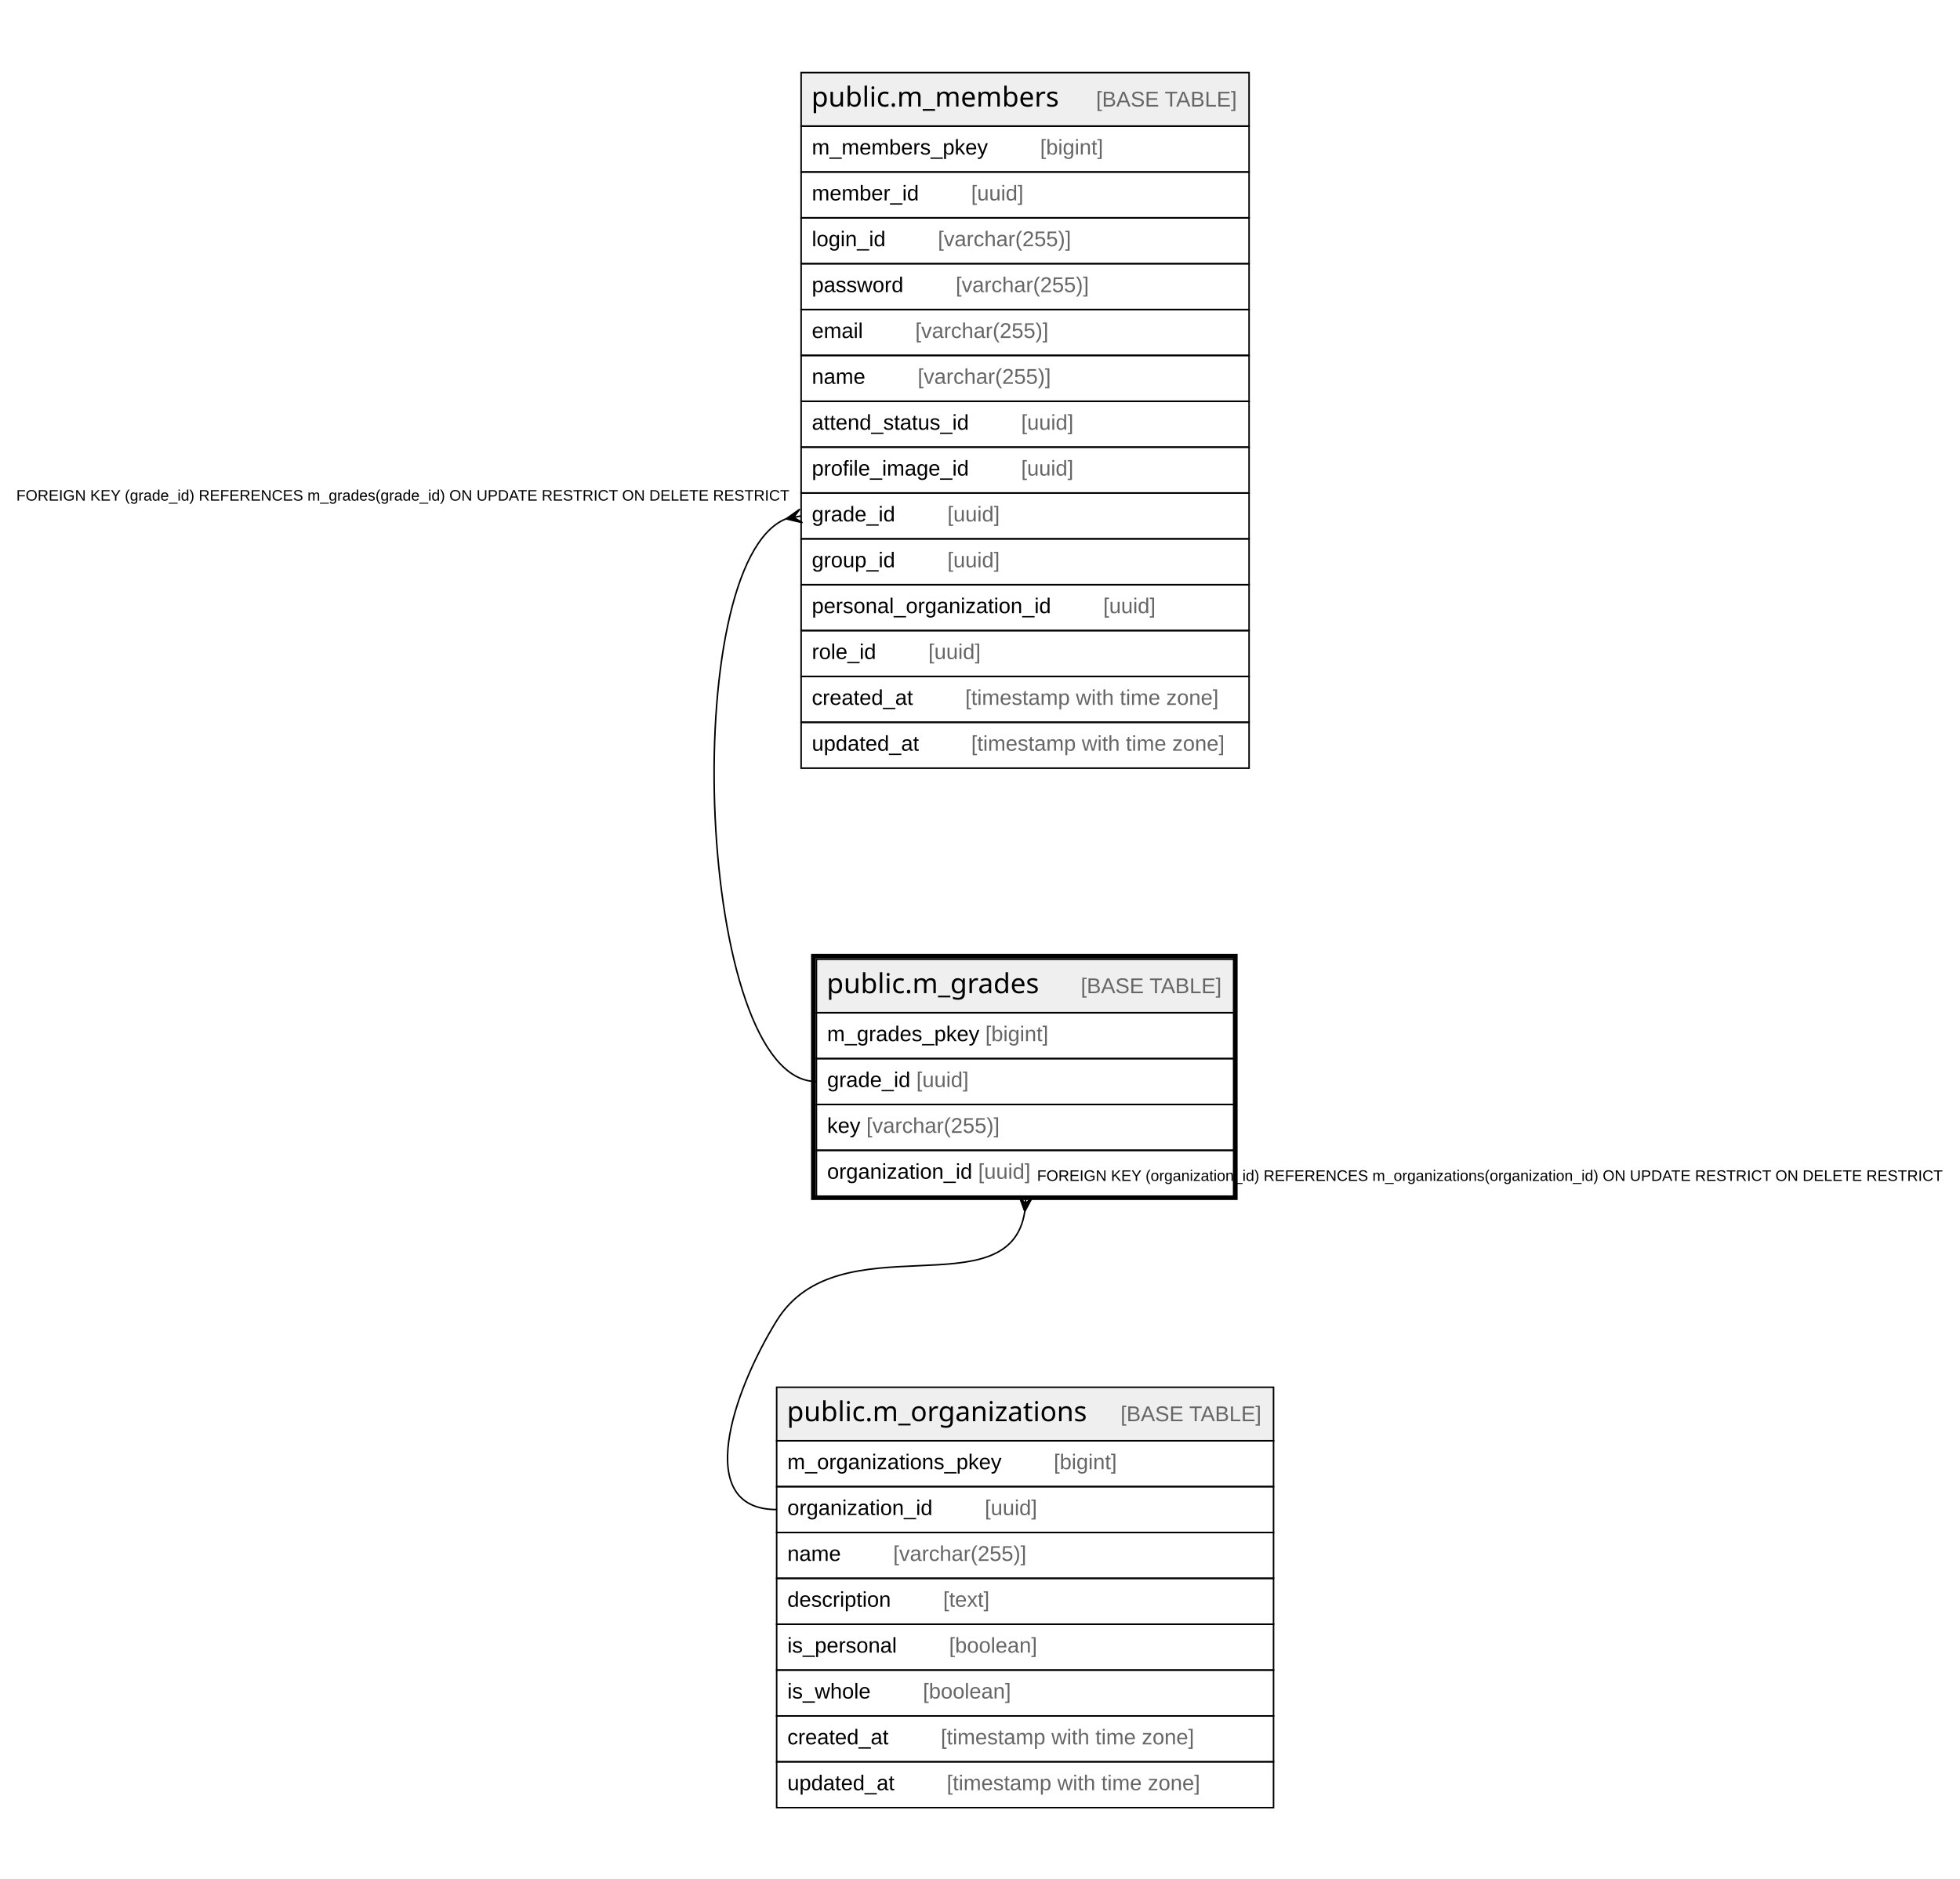
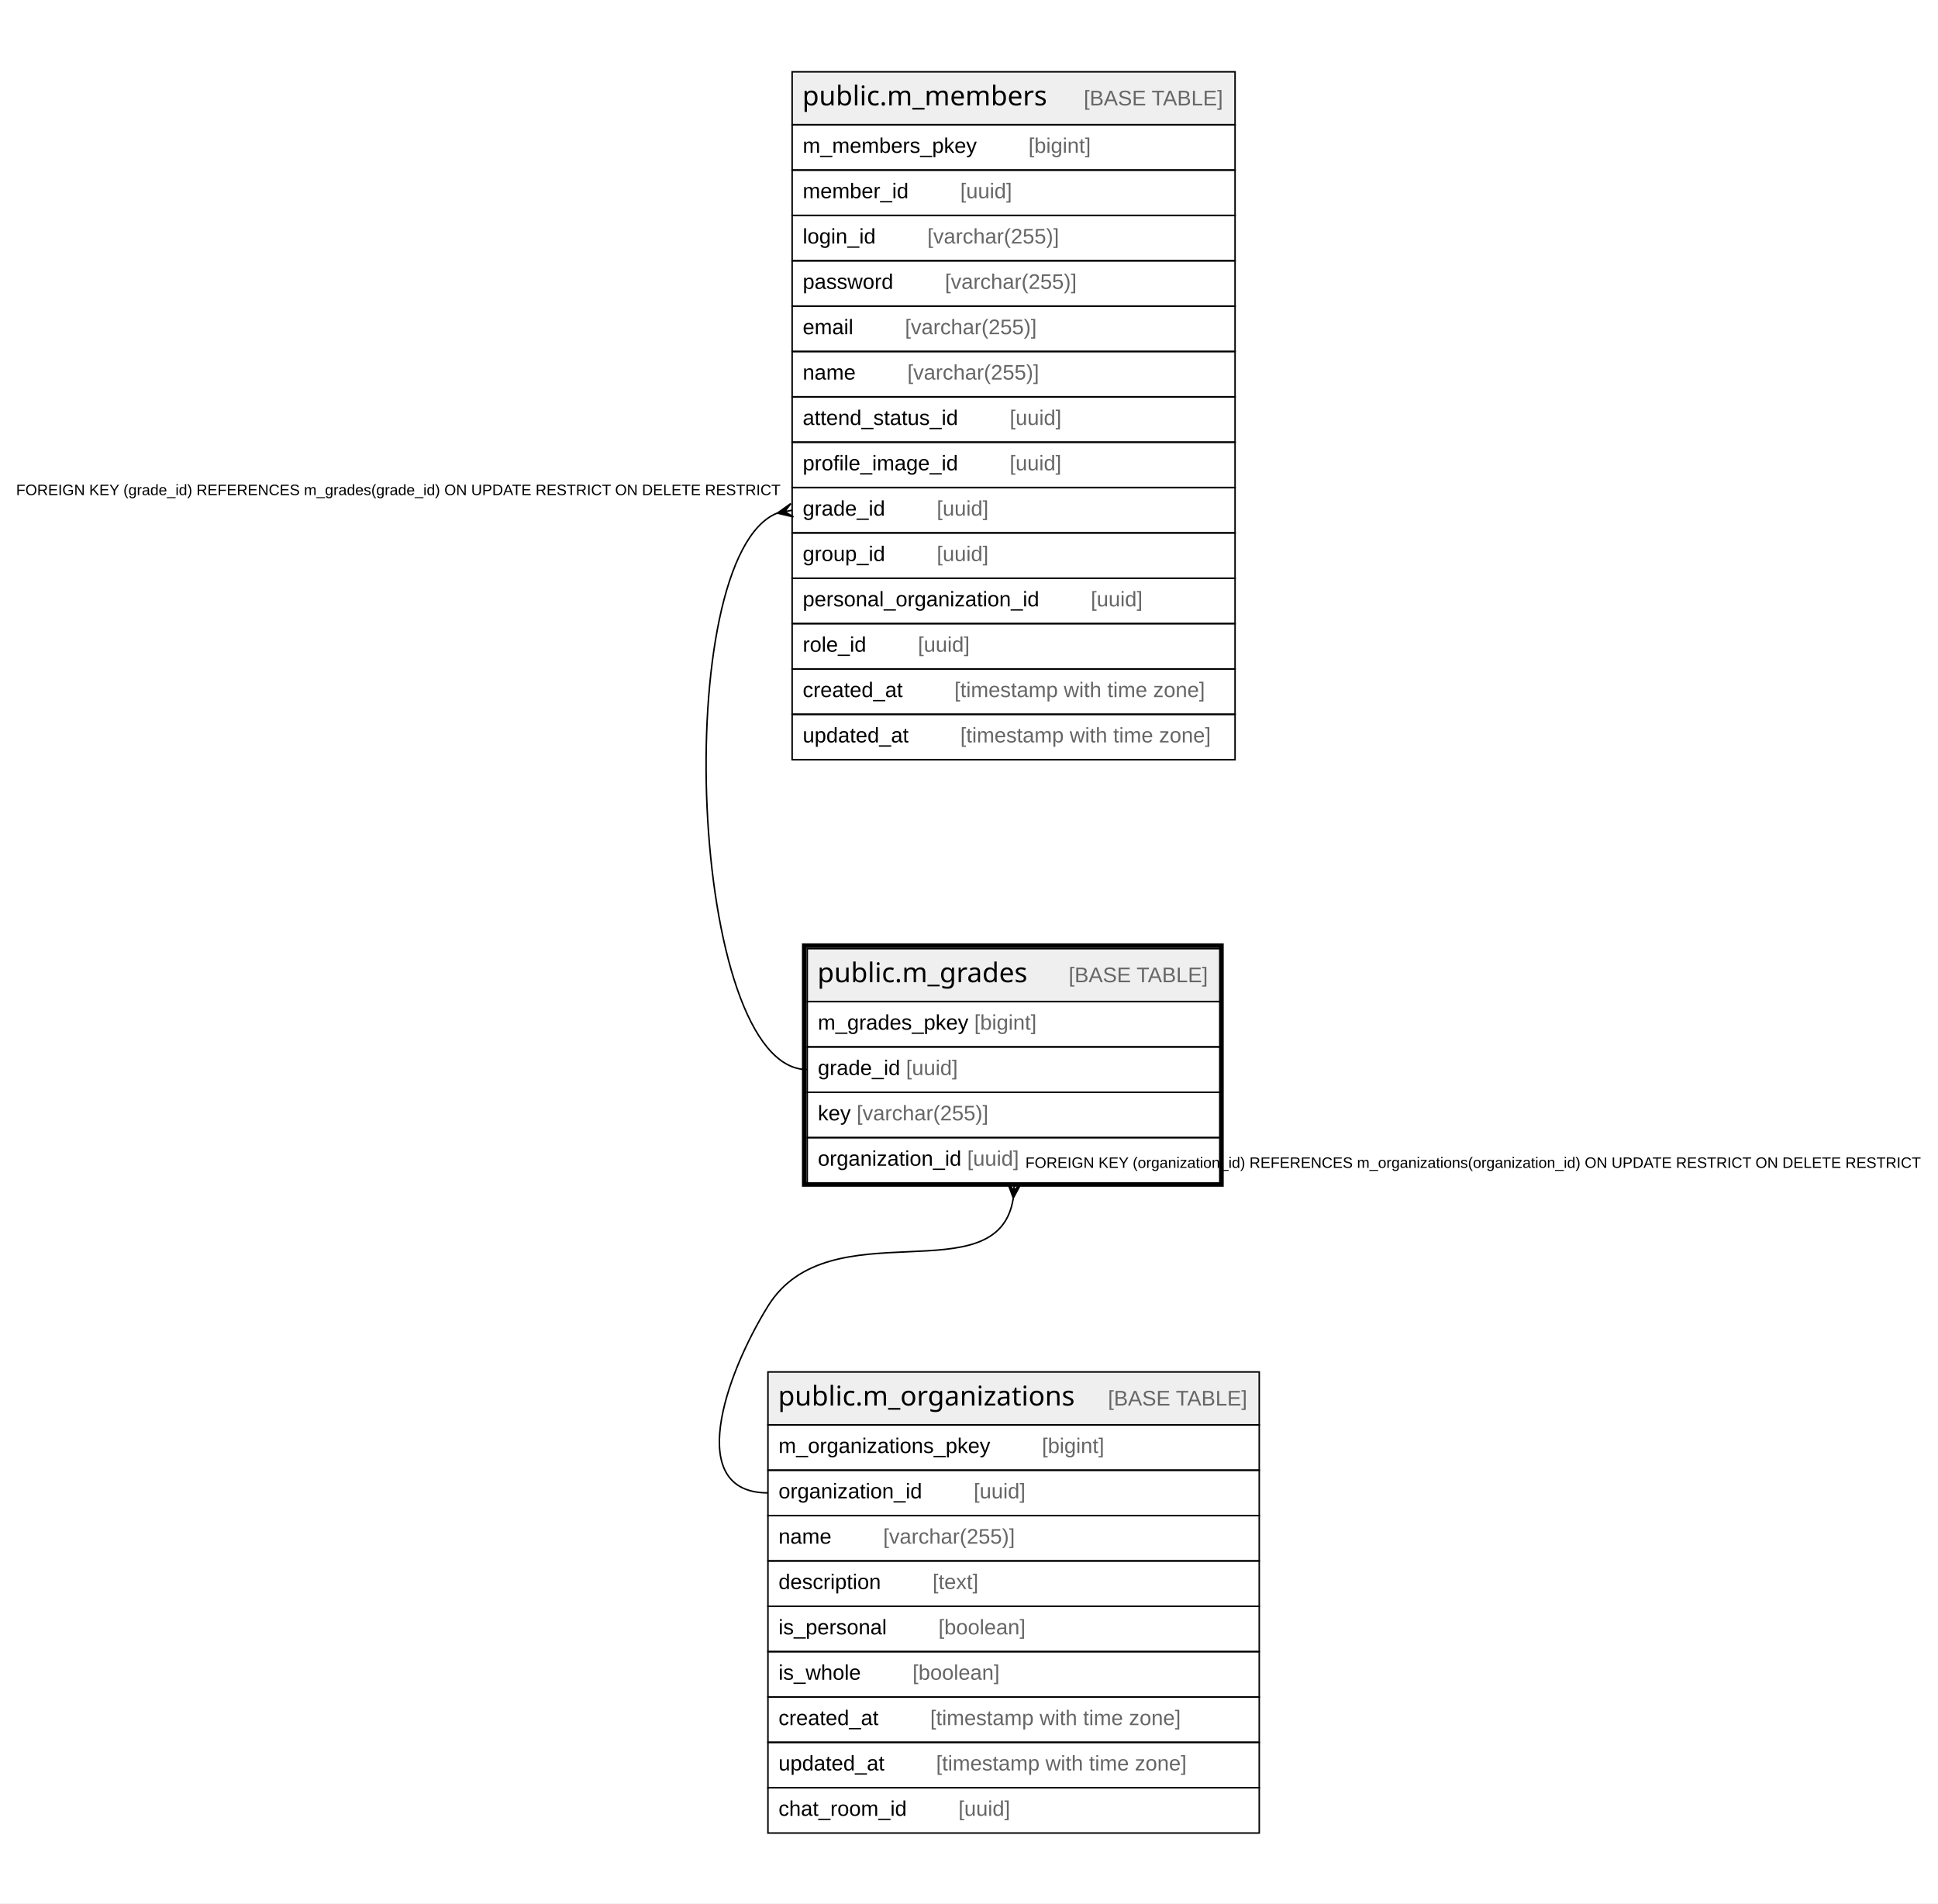
- <svg xmlns="http://www.w3.org/2000/svg" width="1282pt" height="1229pt" viewBox="0.00 0.00 1282.00 1229.00">
-   <g id="graph0" class="graph" transform="scale(1 1) rotate(0) translate(4 1225)">
-     <polygon fill="#ffffff" stroke="transparent" points="-4,4 -4,-1225 1278,-1225 1278,4 -4,4" />
+ <svg xmlns="http://www.w3.org/2000/svg" width="1282pt" height="1259pt" viewBox="0.00 0.00 1282.00 1259.00">
+   <g id="graph0" class="graph" transform="scale(1 1) rotate(0) translate(4 1255)">
+     <polygon fill="#ffffff" stroke="transparent" points="-4,4 -4,-1255 1278,-1255 1278,4 -4,4" />
    <g id="node1" class="node">
-       <polygon fill="#efefef" stroke="transparent" points="530,-562.5 530,-597.5 803,-597.5 803,-562.5 530,-562.5" />
-       <polygon fill="none" stroke="#000000" points="530,-562.5 530,-597.5 803,-597.5 803,-562.5 530,-562.5" />
-       <text text-anchor="start" x="536.704" y="-575.3" font-family="Arial Bold" font-size="18.00" fill="#000000">public.m_grades</text>
-       <text text-anchor="start" x="668.728" y="-575.3" font-family="Arial" font-size="14.00" fill="#000000">    </text>
-       <text text-anchor="start" x="702.933" y="-575.3" font-family="Arial" font-size="14.00" fill="#666666">[BASE TABLE]</text>
+       <polygon fill="#efefef" stroke="transparent" points="530,-592.5 530,-627.5 803,-627.5 803,-592.5 530,-592.5" />
+       <polygon fill="none" stroke="#000000" points="530,-592.5 530,-627.5 803,-627.5 803,-592.5 530,-592.5" />
+       <text text-anchor="start" x="536.704" y="-605.3" font-family="Arial Bold" font-size="18.00" fill="#000000">public.m_grades</text>
+       <text text-anchor="start" x="668.728" y="-605.3" font-family="Arial" font-size="14.00" fill="#000000">    </text>
+       <text text-anchor="start" x="702.933" y="-605.3" font-family="Arial" font-size="14.00" fill="#666666">[BASE TABLE]</text>
+       <polygon fill="none" stroke="#000000" points="530,-562.5 530,-592.5 803,-592.5 803,-562.5 530,-562.5" />
+       <text text-anchor="start" x="537" y="-573.9" font-family="Arial" font-size="14.00" fill="#000000">m_grades_pkey </text>
+       <text text-anchor="start" x="640.473" y="-573.9" font-family="Arial" font-size="14.00" fill="#666666">[bigint]</text>
      <polygon fill="none" stroke="#000000" points="530,-532.5 530,-562.5 803,-562.5 803,-532.5 530,-532.5" />
-       <text text-anchor="start" x="537" y="-543.9" font-family="Arial" font-size="14.00" fill="#000000">m_grades_pkey </text>
-       <text text-anchor="start" x="640.473" y="-543.9" font-family="Arial" font-size="14.00" fill="#666666">[bigint]</text>
+       <text text-anchor="start" x="537" y="-543.9" font-family="Arial" font-size="14.00" fill="#000000">grade_id </text>
+       <text text-anchor="start" x="595.353" y="-543.9" font-family="Arial" font-size="14.00" fill="#666666">[uuid]</text>
      <polygon fill="none" stroke="#000000" points="530,-502.5 530,-532.5 803,-532.5 803,-502.5 530,-502.5" />
-       <text text-anchor="start" x="537" y="-513.9" font-family="Arial" font-size="14.00" fill="#000000">grade_id </text>
-       <text text-anchor="start" x="595.353" y="-513.9" font-family="Arial" font-size="14.00" fill="#666666">[uuid]</text>
+       <text text-anchor="start" x="537" y="-513.9" font-family="Arial" font-size="14.00" fill="#000000">key </text>
+       <text text-anchor="start" x="562.673" y="-513.9" font-family="Arial" font-size="14.00" fill="#666666">[varchar(255)]</text>
      <polygon fill="none" stroke="#000000" points="530,-472.5 530,-502.5 803,-502.5 803,-472.5 530,-472.5" />
-       <text text-anchor="start" x="537" y="-483.9" font-family="Arial" font-size="14.00" fill="#000000">key </text>
-       <text text-anchor="start" x="562.673" y="-483.9" font-family="Arial" font-size="14.00" fill="#666666">[varchar(255)]</text>
-       <polygon fill="none" stroke="#000000" points="530,-442.5 530,-472.5 803,-472.5 803,-442.5 530,-442.5" />
-       <text text-anchor="start" x="537" y="-453.9" font-family="Arial" font-size="14.00" fill="#000000">organization_id </text>
-       <text text-anchor="start" x="635.805" y="-453.9" font-family="Arial" font-size="14.00" fill="#666666">[uuid]</text>
-       <polygon fill="none" stroke="#000000" stroke-width="3" points="528,-441.5 528,-599.5 804,-599.5 804,-441.5 528,-441.5" />
+       <text text-anchor="start" x="537" y="-483.9" font-family="Arial" font-size="14.00" fill="#000000">organization_id </text>
+       <text text-anchor="start" x="635.805" y="-483.9" font-family="Arial" font-size="14.00" fill="#666666">[uuid]</text>
+       <polygon fill="none" stroke="#000000" stroke-width="3" points="528,-471.5 528,-629.5 804,-629.5 804,-471.5 528,-471.5" />
    </g>
    <g id="node3" class="node">
-       <polygon fill="#efefef" stroke="transparent" points="504,-282.5 504,-317.5 829,-317.5 829,-282.5 504,-282.5" />
-       <polygon fill="none" stroke="#000000" points="504,-282.5 504,-317.5 829,-317.5 829,-282.5 504,-282.5" />
-       <text text-anchor="start" x="510.699" y="-295.3" font-family="Arial Bold" font-size="18.00" fill="#000000">public.m_organizations</text>
-       <text text-anchor="start" x="694.733" y="-295.3" font-family="Arial" font-size="14.00" fill="#000000">    </text>
-       <text text-anchor="start" x="728.938" y="-295.3" font-family="Arial" font-size="14.00" fill="#666666">[BASE TABLE]</text>
+       <polygon fill="#efefef" stroke="transparent" points="504,-312.5 504,-347.5 829,-347.5 829,-312.5 504,-312.5" />
+       <polygon fill="none" stroke="#000000" points="504,-312.5 504,-347.5 829,-347.5 829,-312.5 504,-312.5" />
+       <text text-anchor="start" x="510.699" y="-325.3" font-family="Arial Bold" font-size="18.00" fill="#000000">public.m_organizations</text>
+       <text text-anchor="start" x="694.733" y="-325.3" font-family="Arial" font-size="14.00" fill="#000000">    </text>
+       <text text-anchor="start" x="728.938" y="-325.3" font-family="Arial" font-size="14.00" fill="#666666">[BASE TABLE]</text>
+       <polygon fill="none" stroke="#000000" points="504,-282.5 504,-312.5 829,-312.5 829,-282.5 504,-282.5" />
+       <text text-anchor="start" x="511" y="-293.9" font-family="Arial" font-size="14.00" fill="#000000">m_organizations_pkey    </text>
+       <text text-anchor="start" x="685.238" y="-293.9" font-family="Arial" font-size="14.00" fill="#666666">[bigint]</text>
      <polygon fill="none" stroke="#000000" points="504,-252.5 504,-282.5 829,-282.5 829,-252.5 504,-252.5" />
-       <text text-anchor="start" x="511" y="-263.9" font-family="Arial" font-size="14.00" fill="#000000">m_organizations_pkey    </text>
-       <text text-anchor="start" x="685.238" y="-263.9" font-family="Arial" font-size="14.00" fill="#666666">[bigint]</text>
+       <text text-anchor="start" x="511" y="-263.9" font-family="Arial" font-size="14.00" fill="#000000">organization_id    </text>
+       <text text-anchor="start" x="640.119" y="-263.9" font-family="Arial" font-size="14.00" fill="#666666">[uuid]</text>
      <polygon fill="none" stroke="#000000" points="504,-222.5 504,-252.5 829,-252.5 829,-222.5 504,-222.5" />
-       <text text-anchor="start" x="511" y="-233.9" font-family="Arial" font-size="14.00" fill="#000000">organization_id    </text>
-       <text text-anchor="start" x="640.119" y="-233.9" font-family="Arial" font-size="14.00" fill="#666666">[uuid]</text>
+       <text text-anchor="start" x="511" y="-233.9" font-family="Arial" font-size="14.00" fill="#000000">name    </text>
+       <text text-anchor="start" x="580.213" y="-233.9" font-family="Arial" font-size="14.00" fill="#666666">[varchar(255)]</text>
      <polygon fill="none" stroke="#000000" points="504,-192.5 504,-222.5 829,-222.5 829,-192.5 504,-192.5" />
-       <text text-anchor="start" x="511" y="-203.9" font-family="Arial" font-size="14.00" fill="#000000">name    </text>
-       <text text-anchor="start" x="580.213" y="-203.9" font-family="Arial" font-size="14.00" fill="#666666">[varchar(255)]</text>
+       <text text-anchor="start" x="511" y="-203.9" font-family="Arial" font-size="14.00" fill="#000000">description    </text>
+       <text text-anchor="start" x="612.882" y="-203.9" font-family="Arial" font-size="14.00" fill="#666666">[text]</text>
      <polygon fill="none" stroke="#000000" points="504,-162.5 504,-192.5 829,-192.5 829,-162.5 504,-162.5" />
-       <text text-anchor="start" x="511" y="-173.9" font-family="Arial" font-size="14.00" fill="#000000">description    </text>
-       <text text-anchor="start" x="612.882" y="-173.9" font-family="Arial" font-size="14.00" fill="#666666">[text]</text>
+       <text text-anchor="start" x="511" y="-173.9" font-family="Arial" font-size="14.00" fill="#000000">is_personal    </text>
+       <text text-anchor="start" x="616.774" y="-173.9" font-family="Arial" font-size="14.00" fill="#666666">[boolean]</text>
      <polygon fill="none" stroke="#000000" points="504,-132.5 504,-162.5 829,-162.5 829,-132.5 504,-132.5" />
-       <text text-anchor="start" x="511" y="-143.9" font-family="Arial" font-size="14.00" fill="#000000">is_personal    </text>
-       <text text-anchor="start" x="616.774" y="-143.9" font-family="Arial" font-size="14.00" fill="#666666">[boolean]</text>
+       <text text-anchor="start" x="511" y="-143.9" font-family="Arial" font-size="14.00" fill="#000000">is_whole    </text>
+       <text text-anchor="start" x="599.655" y="-143.9" font-family="Arial" font-size="14.00" fill="#666666">[boolean]</text>
      <polygon fill="none" stroke="#000000" points="504,-102.5 504,-132.5 829,-132.5 829,-102.5 504,-102.5" />
-       <text text-anchor="start" x="511" y="-113.9" font-family="Arial" font-size="14.00" fill="#000000">is_whole    </text>
-       <text text-anchor="start" x="599.655" y="-113.9" font-family="Arial" font-size="14.00" fill="#666666">[boolean]</text>
+       <text text-anchor="start" x="511" y="-113.9" font-family="Arial" font-size="14.00" fill="#000000">created_at    </text>
+       <text text-anchor="start" x="611.342" y="-113.9" font-family="Arial" font-size="14.00" fill="#666666">[timestamp with time zone]</text>
      <polygon fill="none" stroke="#000000" points="504,-72.5 504,-102.5 829,-102.5 829,-72.5 504,-72.5" />
-       <text text-anchor="start" x="511" y="-83.9" font-family="Arial" font-size="14.00" fill="#000000">created_at    </text>
-       <text text-anchor="start" x="611.342" y="-83.9" font-family="Arial" font-size="14.00" fill="#666666">[timestamp with time zone]</text>
+       <text text-anchor="start" x="511" y="-83.9" font-family="Arial" font-size="14.00" fill="#000000">updated_at    </text>
+       <text text-anchor="start" x="615.247" y="-83.9" font-family="Arial" font-size="14.00" fill="#666666">[timestamp with time zone]</text>
      <polygon fill="none" stroke="#000000" points="504,-42.5 504,-72.5 829,-72.5 829,-42.5 504,-42.5" />
-       <text text-anchor="start" x="511" y="-53.9" font-family="Arial" font-size="14.00" fill="#000000">updated_at    </text>
-       <text text-anchor="start" x="615.247" y="-53.9" font-family="Arial" font-size="14.00" fill="#666666">[timestamp with time zone]</text>
+       <text text-anchor="start" x="511" y="-53.9" font-family="Arial" font-size="14.00" fill="#000000">chat_room_id    </text>
+       <text text-anchor="start" x="630.001" y="-53.9" font-family="Arial" font-size="14.00" fill="#666666">[uuid]</text>
    </g>
    <g id="edge2" class="edge">
-       <path fill="none" stroke="#000000" d="M666.289,-432.463C656.338,-367.372 544.669,-426.804 504,-361 475.143,-314.309 449.111,-237.5 504,-237.5" />
-       <polygon fill="#000000" stroke="#000000" points="666.293,-432.525 662.511,-442.818 666.647,-437.512 667,-442.5 667,-442.5 667,-442.5 666.647,-437.512 671.489,-442.182 666.293,-432.525 666.293,-432.525" />
-       <text text-anchor="start" x="674.318" y="-452.5" font-family="Arial" font-size="10.00" fill="#000000">FOREIGN KEY (organization_id) REFERENCES m_organizations(organization_id) ON UPDATE RESTRICT ON DELETE RESTRICT</text>
+       <path fill="none" stroke="#000000" d="M666.289,-462.463C656.338,-397.372 544.669,-456.804 504,-391 475.143,-344.309 449.111,-267.5 504,-267.5" />
+       <polygon fill="#000000" stroke="#000000" points="666.293,-462.525 662.511,-472.818 666.647,-467.512 667,-472.5 667,-472.5 667,-472.5 666.647,-467.512 671.489,-472.182 666.293,-462.525 666.293,-462.525" />
+       <text text-anchor="start" x="674.318" y="-482.5" font-family="Arial" font-size="10.00" fill="#000000">FOREIGN KEY (organization_id) REFERENCES m_organizations(organization_id) ON UPDATE RESTRICT ON DELETE RESTRICT</text>
    </g>
    <g id="node2" class="node">
-       <polygon fill="#efefef" stroke="transparent" points="520,-1142.5 520,-1177.5 813,-1177.5 813,-1142.5 520,-1142.5" />
-       <polygon fill="none" stroke="#000000" points="520,-1142.5 520,-1177.5 813,-1177.5 813,-1142.5 520,-1142.5" />
-       <text text-anchor="start" x="526.715" y="-1155.3" font-family="Arial Bold" font-size="18.00" fill="#000000">public.m_members</text>
-       <text text-anchor="start" x="678.717" y="-1155.3" font-family="Arial" font-size="14.00" fill="#000000">    </text>
-       <text text-anchor="start" x="712.922" y="-1155.3" font-family="Arial" font-size="14.00" fill="#666666">[BASE TABLE]</text>
+       <polygon fill="#efefef" stroke="transparent" points="520,-1172.5 520,-1207.5 813,-1207.5 813,-1172.5 520,-1172.5" />
+       <polygon fill="none" stroke="#000000" points="520,-1172.5 520,-1207.5 813,-1207.5 813,-1172.5 520,-1172.5" />
+       <text text-anchor="start" x="526.715" y="-1185.3" font-family="Arial Bold" font-size="18.00" fill="#000000">public.m_members</text>
+       <text text-anchor="start" x="678.717" y="-1185.3" font-family="Arial" font-size="14.00" fill="#000000">    </text>
+       <text text-anchor="start" x="712.922" y="-1185.3" font-family="Arial" font-size="14.00" fill="#666666">[BASE TABLE]</text>
+       <polygon fill="none" stroke="#000000" points="520,-1142.5 520,-1172.5 813,-1172.5 813,-1142.5 520,-1142.5" />
+       <text text-anchor="start" x="527" y="-1153.9" font-family="Arial" font-size="14.00" fill="#000000">m_members_pkey    </text>
+       <text text-anchor="start" x="676.325" y="-1153.9" font-family="Arial" font-size="14.00" fill="#666666">[bigint]</text>
      <polygon fill="none" stroke="#000000" points="520,-1112.5 520,-1142.5 813,-1142.5 813,-1112.5 520,-1112.5" />
-       <text text-anchor="start" x="527" y="-1123.9" font-family="Arial" font-size="14.00" fill="#000000">m_members_pkey    </text>
-       <text text-anchor="start" x="676.325" y="-1123.9" font-family="Arial" font-size="14.00" fill="#666666">[bigint]</text>
+       <text text-anchor="start" x="527" y="-1123.9" font-family="Arial" font-size="14.00" fill="#000000">member_id    </text>
+       <text text-anchor="start" x="631.206" y="-1123.9" font-family="Arial" font-size="14.00" fill="#666666">[uuid]</text>
      <polygon fill="none" stroke="#000000" points="520,-1082.5 520,-1112.5 813,-1112.5 813,-1082.5 520,-1082.5" />
-       <text text-anchor="start" x="527" y="-1093.9" font-family="Arial" font-size="14.00" fill="#000000">member_id    </text>
-       <text text-anchor="start" x="631.206" y="-1093.9" font-family="Arial" font-size="14.00" fill="#666666">[uuid]</text>
+       <text text-anchor="start" x="527" y="-1093.9" font-family="Arial" font-size="14.00" fill="#000000">login_id    </text>
+       <text text-anchor="start" x="609.438" y="-1093.9" font-family="Arial" font-size="14.00" fill="#666666">[varchar(255)]</text>
      <polygon fill="none" stroke="#000000" points="520,-1052.5 520,-1082.5 813,-1082.5 813,-1052.5 520,-1052.5" />
-       <text text-anchor="start" x="527" y="-1063.9" font-family="Arial" font-size="14.00" fill="#000000">login_id    </text>
-       <text text-anchor="start" x="609.438" y="-1063.9" font-family="Arial" font-size="14.00" fill="#666666">[varchar(255)]</text>
+       <text text-anchor="start" x="527" y="-1063.9" font-family="Arial" font-size="14.00" fill="#000000">password    </text>
+       <text text-anchor="start" x="621.102" y="-1063.9" font-family="Arial" font-size="14.00" fill="#666666">[varchar(255)]</text>
      <polygon fill="none" stroke="#000000" points="520,-1022.5 520,-1052.5 813,-1052.5 813,-1022.5 520,-1022.5" />
-       <text text-anchor="start" x="527" y="-1033.9" font-family="Arial" font-size="14.00" fill="#000000">password    </text>
-       <text text-anchor="start" x="621.102" y="-1033.9" font-family="Arial" font-size="14.00" fill="#666666">[varchar(255)]</text>
+       <text text-anchor="start" x="527" y="-1033.9" font-family="Arial" font-size="14.00" fill="#000000">email    </text>
+       <text text-anchor="start" x="594.644" y="-1033.9" font-family="Arial" font-size="14.00" fill="#666666">[varchar(255)]</text>
      <polygon fill="none" stroke="#000000" points="520,-992.5 520,-1022.5 813,-1022.5 813,-992.5 520,-992.5" />
-       <text text-anchor="start" x="527" y="-1003.9" font-family="Arial" font-size="14.00" fill="#000000">email    </text>
-       <text text-anchor="start" x="594.644" y="-1003.9" font-family="Arial" font-size="14.00" fill="#666666">[varchar(255)]</text>
+       <text text-anchor="start" x="527" y="-1003.9" font-family="Arial" font-size="14.00" fill="#000000">name    </text>
+       <text text-anchor="start" x="596.213" y="-1003.9" font-family="Arial" font-size="14.00" fill="#666666">[varchar(255)]</text>
      <polygon fill="none" stroke="#000000" points="520,-962.5 520,-992.5 813,-992.5 813,-962.5 520,-962.5" />
-       <text text-anchor="start" x="527" y="-973.9" font-family="Arial" font-size="14.00" fill="#000000">name    </text>
-       <text text-anchor="start" x="596.213" y="-973.9" font-family="Arial" font-size="14.00" fill="#666666">[varchar(255)]</text>
+       <text text-anchor="start" x="527" y="-973.9" font-family="Arial" font-size="14.00" fill="#000000">attend_status_id    </text>
+       <text text-anchor="start" x="663.917" y="-973.9" font-family="Arial" font-size="14.00" fill="#666666">[uuid]</text>
      <polygon fill="none" stroke="#000000" points="520,-932.5 520,-962.5 813,-962.5 813,-932.5 520,-932.5" />
-       <text text-anchor="start" x="527" y="-943.9" font-family="Arial" font-size="14.00" fill="#000000">attend_status_id    </text>
-       <text text-anchor="start" x="663.917" y="-943.9" font-family="Arial" font-size="14.00" fill="#666666">[uuid]</text>
+       <text text-anchor="start" x="527" y="-943.9" font-family="Arial" font-size="14.00" fill="#000000">profile_image_id    </text>
+       <text text-anchor="start" x="663.886" y="-943.9" font-family="Arial" font-size="14.00" fill="#666666">[uuid]</text>
      <polygon fill="none" stroke="#000000" points="520,-902.5 520,-932.5 813,-932.5 813,-902.5 520,-902.5" />
-       <text text-anchor="start" x="527" y="-913.9" font-family="Arial" font-size="14.00" fill="#000000">profile_image_id    </text>
-       <text text-anchor="start" x="663.886" y="-913.9" font-family="Arial" font-size="14.00" fill="#666666">[uuid]</text>
+       <text text-anchor="start" x="527" y="-913.9" font-family="Arial" font-size="14.00" fill="#000000">grade_id    </text>
+       <text text-anchor="start" x="615.668" y="-913.9" font-family="Arial" font-size="14.00" fill="#666666">[uuid]</text>
      <polygon fill="none" stroke="#000000" points="520,-872.5 520,-902.5 813,-902.5 813,-872.5 520,-872.5" />
-       <text text-anchor="start" x="527" y="-883.9" font-family="Arial" font-size="14.00" fill="#000000">grade_id    </text>
+       <text text-anchor="start" x="527" y="-883.9" font-family="Arial" font-size="14.00" fill="#000000">group_id    </text>
      <text text-anchor="start" x="615.668" y="-883.9" font-family="Arial" font-size="14.00" fill="#666666">[uuid]</text>
      <polygon fill="none" stroke="#000000" points="520,-842.5 520,-872.5 813,-872.5 813,-842.5 520,-842.5" />
-       <text text-anchor="start" x="527" y="-853.9" font-family="Arial" font-size="14.00" fill="#000000">group_id    </text>
-       <text text-anchor="start" x="615.668" y="-853.9" font-family="Arial" font-size="14.00" fill="#666666">[uuid]</text>
+       <text text-anchor="start" x="527" y="-853.9" font-family="Arial" font-size="14.00" fill="#000000">personal_organization_id    </text>
+       <text text-anchor="start" x="717.582" y="-853.9" font-family="Arial" font-size="14.00" fill="#666666">[uuid]</text>
      <polygon fill="none" stroke="#000000" points="520,-812.5 520,-842.5 813,-842.5 813,-812.5 520,-812.5" />
-       <text text-anchor="start" x="527" y="-823.9" font-family="Arial" font-size="14.00" fill="#000000">personal_organization_id    </text>
-       <text text-anchor="start" x="717.582" y="-823.9" font-family="Arial" font-size="14.00" fill="#666666">[uuid]</text>
+       <text text-anchor="start" x="527" y="-823.9" font-family="Arial" font-size="14.00" fill="#000000">role_id    </text>
+       <text text-anchor="start" x="603.209" y="-823.9" font-family="Arial" font-size="14.00" fill="#666666">[uuid]</text>
      <polygon fill="none" stroke="#000000" points="520,-782.5 520,-812.5 813,-812.5 813,-782.5 520,-782.5" />
-       <text text-anchor="start" x="527" y="-793.9" font-family="Arial" font-size="14.00" fill="#000000">role_id    </text>
-       <text text-anchor="start" x="603.209" y="-793.9" font-family="Arial" font-size="14.00" fill="#666666">[uuid]</text>
+       <text text-anchor="start" x="527" y="-793.9" font-family="Arial" font-size="14.00" fill="#000000">created_at    </text>
+       <text text-anchor="start" x="627.342" y="-793.9" font-family="Arial" font-size="14.00" fill="#666666">[timestamp with time zone]</text>
      <polygon fill="none" stroke="#000000" points="520,-752.5 520,-782.5 813,-782.5 813,-752.5 520,-752.5" />
-       <text text-anchor="start" x="527" y="-763.9" font-family="Arial" font-size="14.00" fill="#000000">created_at    </text>
-       <text text-anchor="start" x="627.342" y="-763.9" font-family="Arial" font-size="14.00" fill="#666666">[timestamp with time zone]</text>
-       <polygon fill="none" stroke="#000000" points="520,-722.5 520,-752.5 813,-752.5 813,-722.5 520,-722.5" />
-       <text text-anchor="start" x="527" y="-733.9" font-family="Arial" font-size="14.00" fill="#000000">updated_at    </text>
-       <text text-anchor="start" x="631.247" y="-733.9" font-family="Arial" font-size="14.00" fill="#666666">[timestamp with time zone]</text>
+       <text text-anchor="start" x="527" y="-763.9" font-family="Arial" font-size="14.00" fill="#000000">updated_at    </text>
+       <text text-anchor="start" x="631.247" y="-763.9" font-family="Arial" font-size="14.00" fill="#666666">[timestamp with time zone]</text>
    </g>
    <g id="edge1" class="edge">
-       <path fill="none" stroke="#000000" d="M509.907,-885.509C438.74,-856.386 451.282,-517.5 530,-517.5" />
-       <polygon fill="#000000" stroke="#000000" points="510.189,-885.565 519.129,-891.915 515.095,-886.533 520,-887.5 520,-887.5 520,-887.5 515.095,-886.533 520.871,-883.085 510.189,-885.565 510.189,-885.565" />
-       <text text-anchor="start" x="6.66" y="-897.5" font-family="Arial" font-size="10.00" fill="#000000">FOREIGN KEY (grade_id) REFERENCES m_grades(grade_id) ON UPDATE RESTRICT ON DELETE RESTRICT</text>
+       <path fill="none" stroke="#000000" d="M509.907,-915.509C438.74,-886.386 451.282,-547.5 530,-547.5" />
+       <polygon fill="#000000" stroke="#000000" points="510.189,-915.565 519.129,-921.915 515.095,-916.533 520,-917.5 520,-917.5 520,-917.5 515.095,-916.533 520.871,-913.085 510.189,-915.565 510.189,-915.565" />
+       <text text-anchor="start" x="6.66" y="-927.5" font-family="Arial" font-size="10.00" fill="#000000">FOREIGN KEY (grade_id) REFERENCES m_grades(grade_id) ON UPDATE RESTRICT ON DELETE RESTRICT</text>
    </g>
  </g>
</svg>
